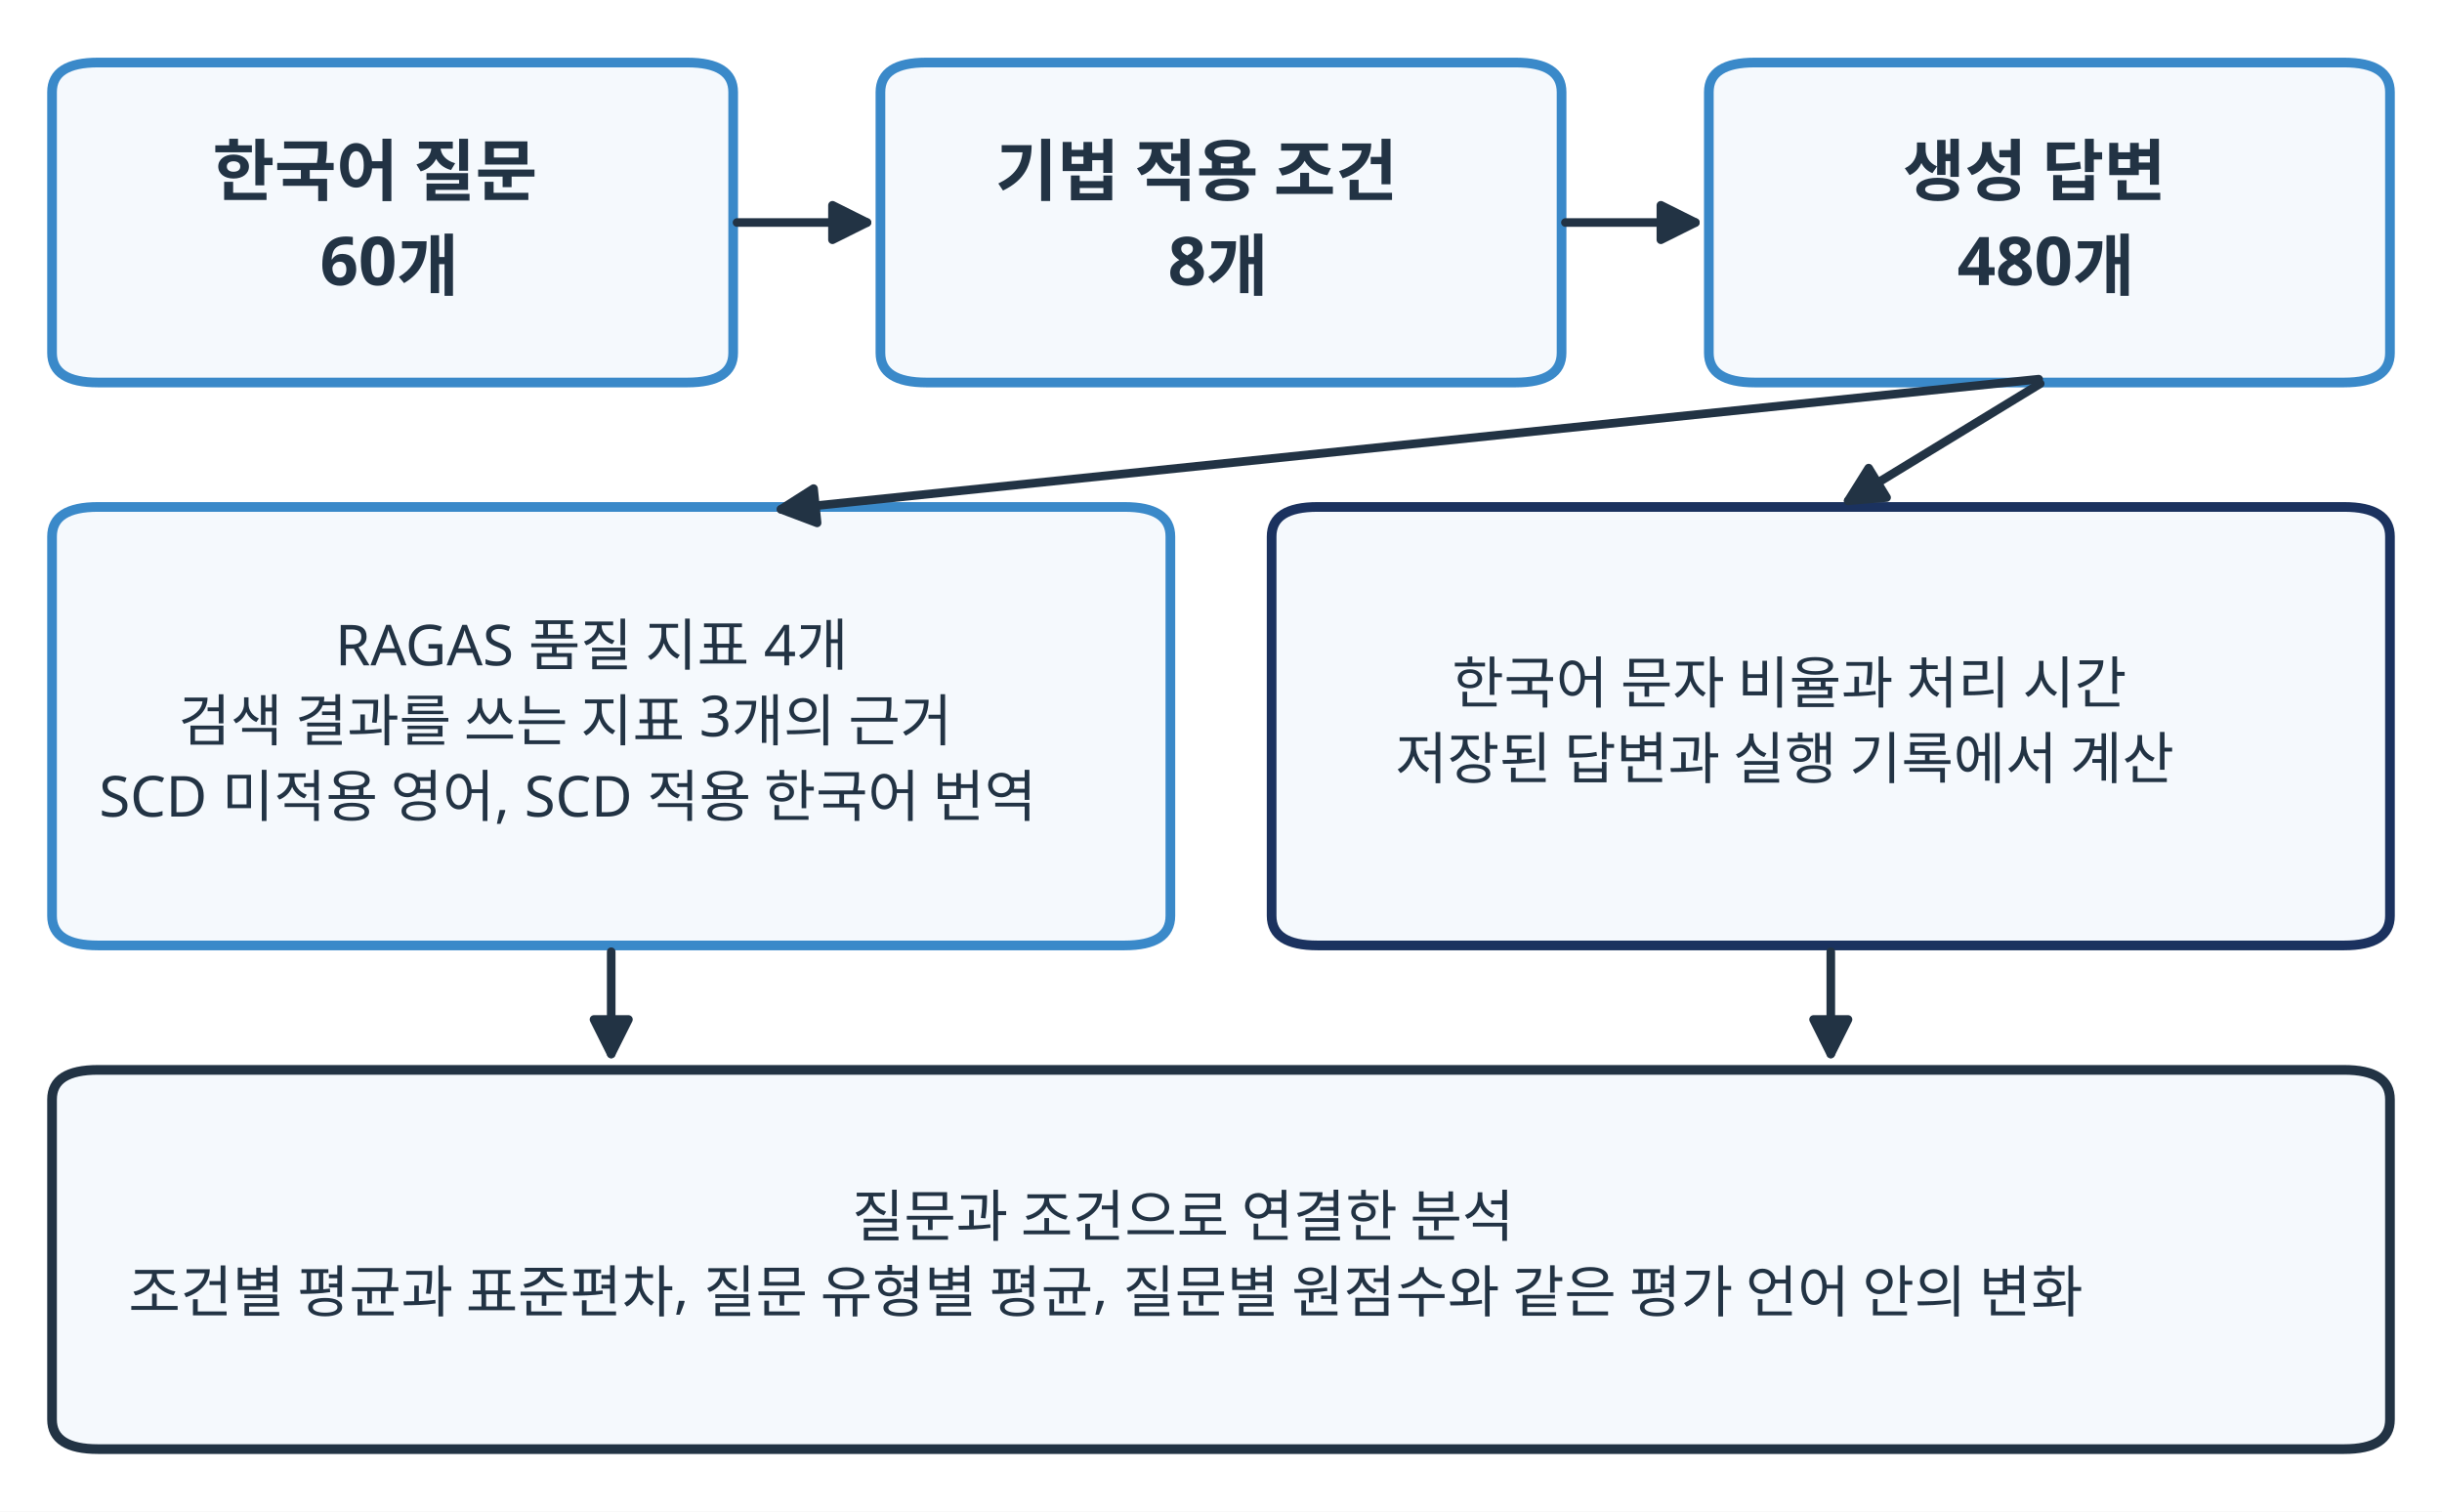
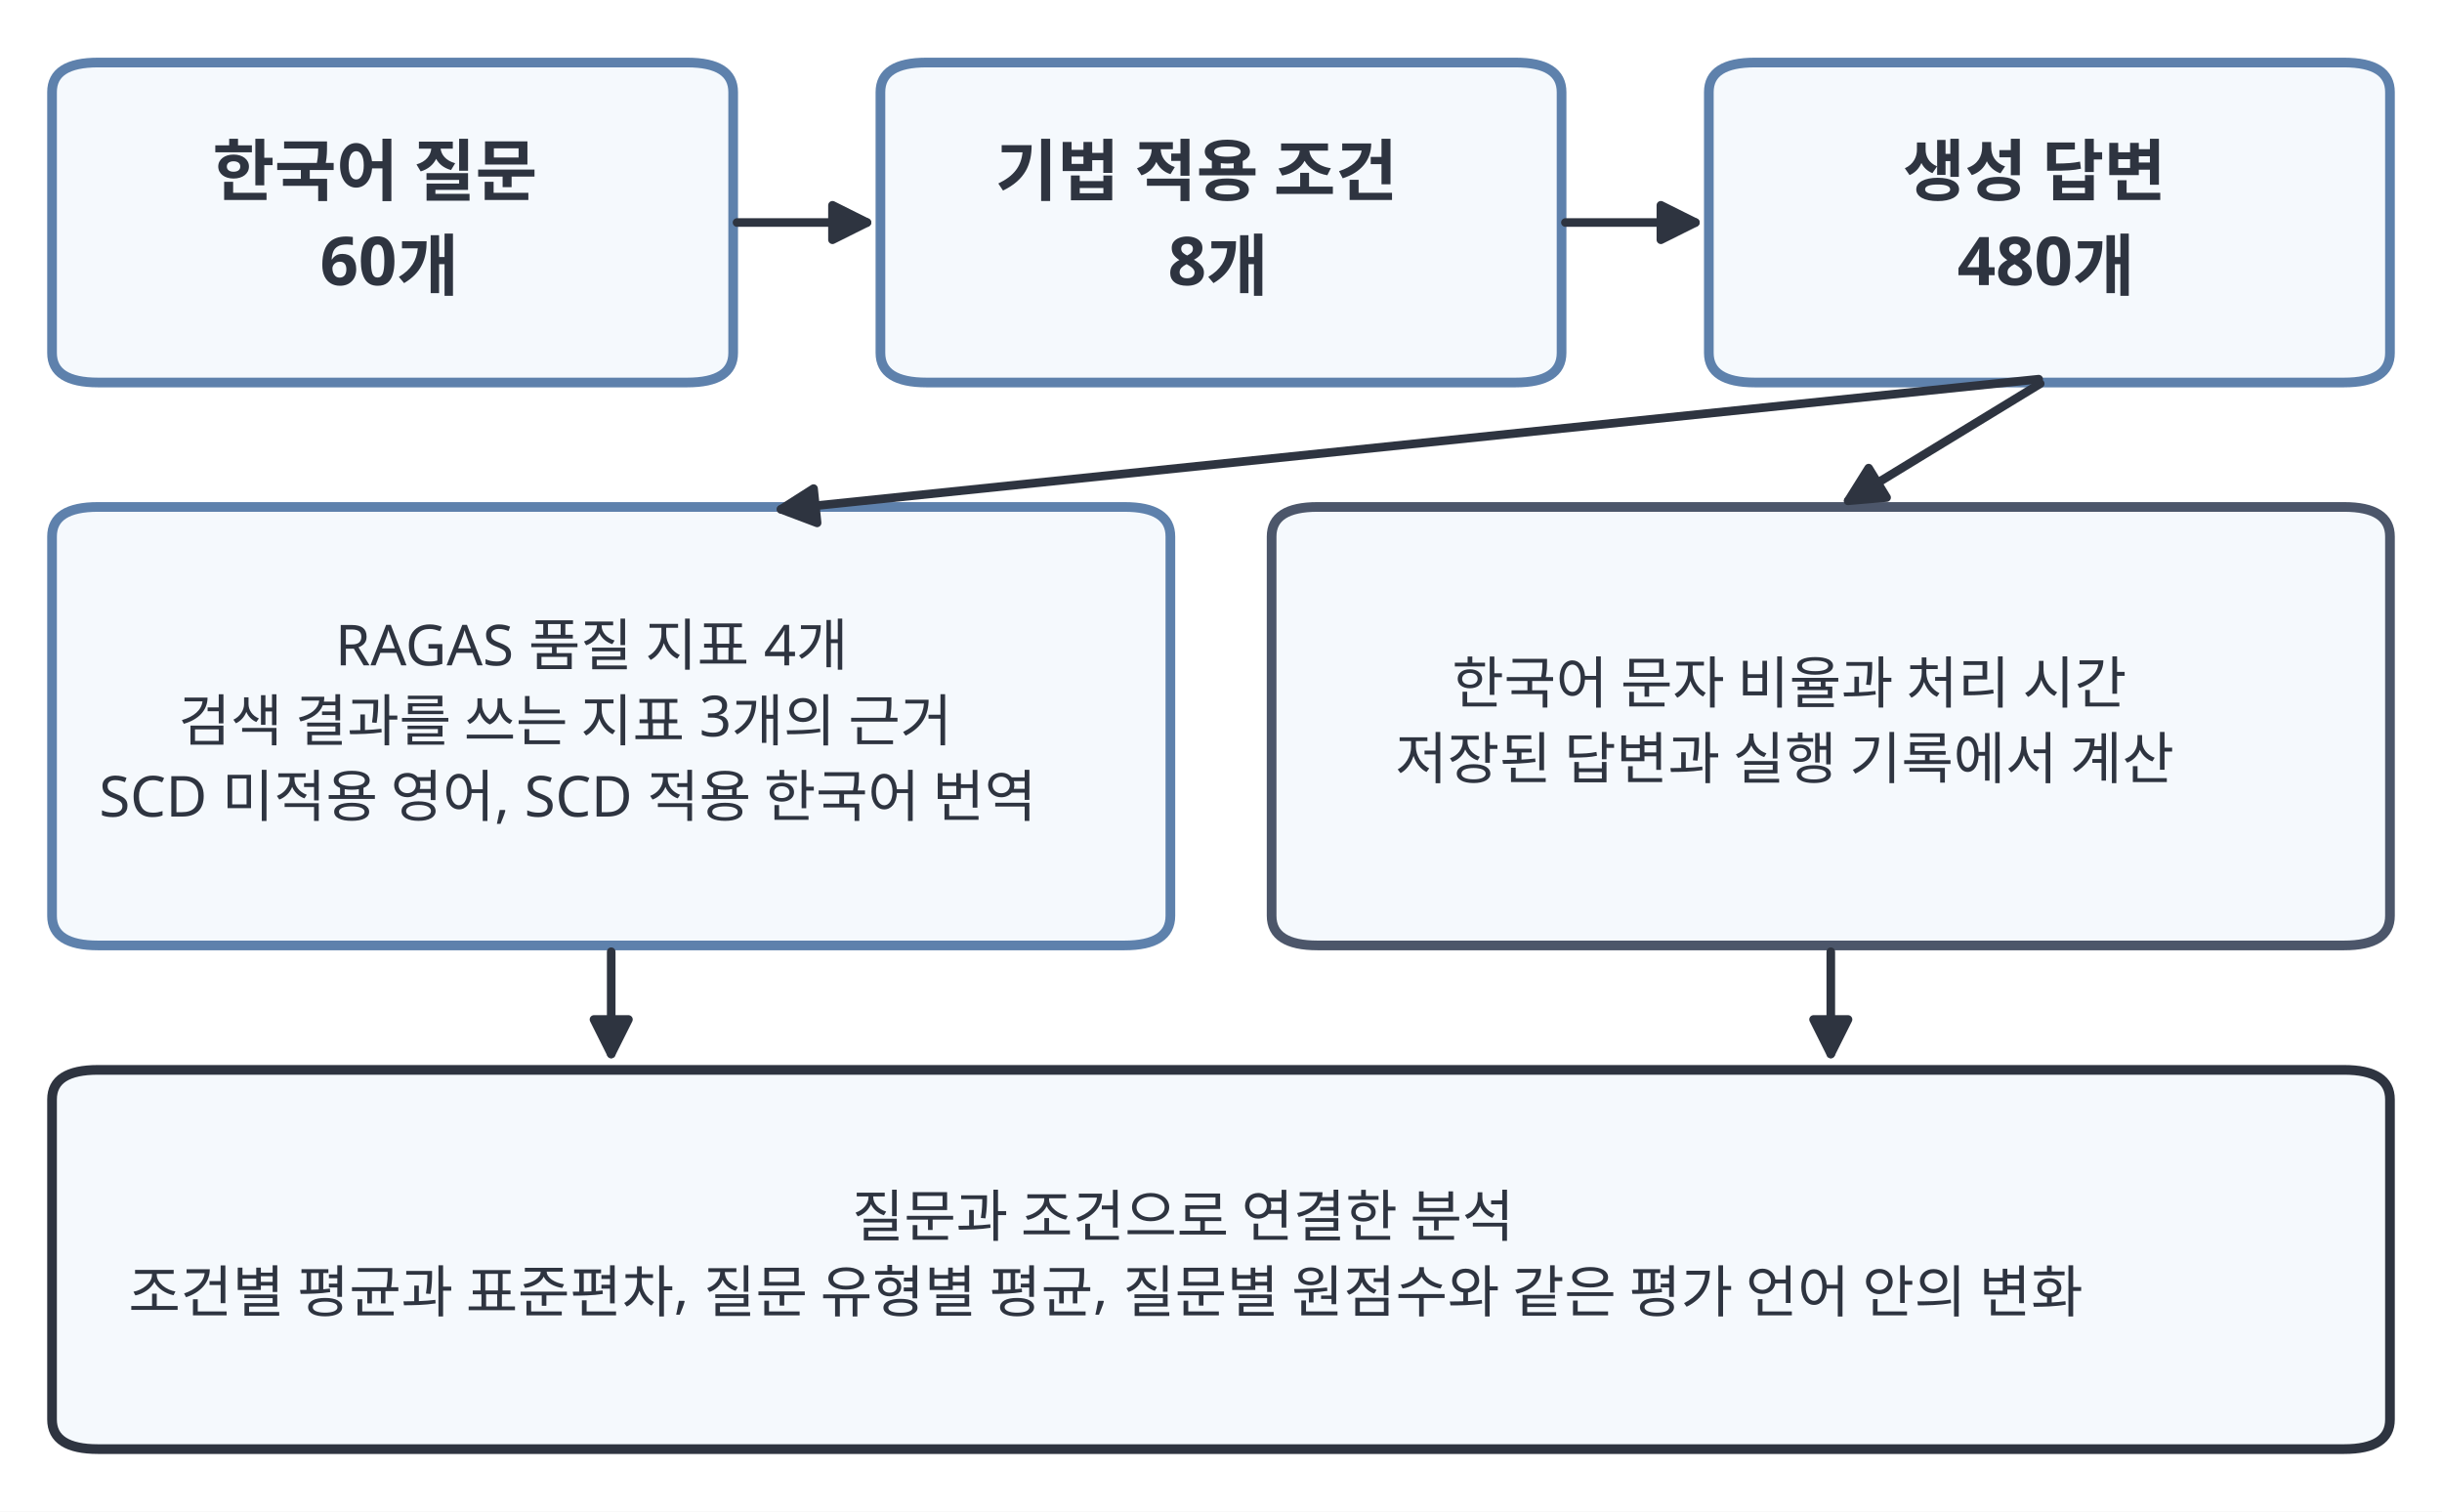
<svg xmlns="http://www.w3.org/2000/svg" width="453.6pt" height="280.8pt" viewBox="0 0 453.6 280.8" version="1.1">
  <defs>
    <style type="text/css">*{stroke-linejoin: round; stroke-linecap: butt}</style>
  </defs>
  <g id="figure_1">
    <g id="patch_1">
      <path d="M 0 280.8  L 453.6 280.8  L 453.6 0  L 0 0  z " style="fill: #ffffff" />
    </g>
    <g id="axes_1">
      <g id="patch_2">
-         <path d="M 18.214 71.054  L 127.636 71.054  Q 136.185 71.054 136.185 65.55  L 136.185 17.118  Q 136.185 11.614 127.636 11.614  L 18.214 11.614  Q 9.665 11.614 9.665 17.118  L 9.665 65.55  Q 9.665 71.054 18.214 71.054  z " clip-path="url(#p551cd249e7)" style="fill: #f5f9fd; stroke: #3a89c9; stroke-width: 1.8; stroke-linejoin: miter" />
+         <path d="M 18.214 71.054  L 127.636 71.054  Q 136.185 71.054 136.185 65.55  L 136.185 17.118  Q 136.185 11.614 127.636 11.614  L 18.214 11.614  Q 9.665 11.614 9.665 17.118  L 9.665 65.55  Q 9.665 71.054 18.214 71.054  z " clip-path="url(#pee1dc04ba9)" style="fill: #f5f9fd; stroke: #5e81ac; stroke-width: 1.8; stroke-linejoin: miter" />
      </g>
      <g id="patch_3">
-         <path d="M 172.089 71.054  L 281.511 71.054  Q 290.06 71.054 290.06 65.55  L 290.06 17.118  Q 290.06 11.614 281.511 11.614  L 172.089 11.614  Q 163.54 11.614 163.54 17.118  L 163.54 65.55  Q 163.54 71.054 172.089 71.054  z " clip-path="url(#p551cd249e7)" style="fill: #f5f9fd; stroke: #3a89c9; stroke-width: 1.8; stroke-linejoin: miter" />
+         <path d="M 172.089 71.054  L 281.511 71.054  Q 290.06 71.054 290.06 65.55  L 290.06 17.118  Q 290.06 11.614 281.511 11.614  L 172.089 11.614  Q 163.54 11.614 163.54 17.118  L 163.54 65.55  Q 163.54 71.054 172.089 71.054  z " clip-path="url(#pee1dc04ba9)" style="fill: #f5f9fd; stroke: #5e81ac; stroke-width: 1.8; stroke-linejoin: miter" />
      </g>
      <g id="patch_4">
-         <path d="M 325.964 71.054  L 435.386 71.054  Q 443.935 71.054 443.935 65.55  L 443.935 17.118  Q 443.935 11.614 435.386 11.614  L 325.964 11.614  Q 317.415 11.614 317.415 17.118  L 317.415 65.55  Q 317.415 71.054 325.964 71.054  z " clip-path="url(#p551cd249e7)" style="fill: #f5f9fd; stroke: #3a89c9; stroke-width: 1.8; stroke-linejoin: miter" />
+         <path d="M 325.964 71.054  L 435.386 71.054  Q 443.935 71.054 443.935 65.55  L 443.935 17.118  Q 443.935 11.614 435.386 11.614  L 325.964 11.614  Q 317.415 11.614 317.415 17.118  L 317.415 65.55  Q 317.415 71.054 325.964 71.054  z " clip-path="url(#pee1dc04ba9)" style="fill: #f5f9fd; stroke: #5e81ac; stroke-width: 1.8; stroke-linejoin: miter" />
      </g>
      <g id="patch_5">
-         <path d="M 18.214 175.624  L 208.848 175.624  Q 217.397 175.624 217.397 170.12  L 217.397 99.673  Q 217.397 94.169 208.848 94.169  L 18.214 94.169  Q 9.665 94.169 9.665 99.673  L 9.665 170.12  Q 9.665 175.624 18.214 175.624  z " clip-path="url(#p551cd249e7)" style="fill: #f5f9fd; stroke: #3a89c9; stroke-width: 1.8; stroke-linejoin: miter" />
+         <path d="M 18.214 175.624  L 208.848 175.624  Q 217.397 175.624 217.397 170.12  L 217.397 99.673  Q 217.397 94.169 208.848 94.169  L 18.214 94.169  Q 9.665 94.169 9.665 99.673  L 9.665 170.12  Q 9.665 175.624 18.214 175.624  z " clip-path="url(#pee1dc04ba9)" style="fill: #f5f9fd; stroke: #5e81ac; stroke-width: 1.8; stroke-linejoin: miter" />
      </g>
      <g id="patch_6">
-         <path d="M 244.752 175.624  L 435.386 175.624  Q 443.935 175.624 443.935 170.12  L 443.935 99.673  Q 443.935 94.169 435.386 94.169  L 244.752 94.169  Q 236.203 94.169 236.203 99.673  L 236.203 170.12  Q 236.203 175.624 244.752 175.624  z " clip-path="url(#p551cd249e7)" style="fill: #f5f9fd; stroke: #1b325f; stroke-width: 1.8; stroke-linejoin: miter" />
+         <path d="M 244.752 175.624  L 435.386 175.624  Q 443.935 175.624 443.935 170.12  L 443.935 99.673  Q 443.935 94.169 435.386 94.169  L 244.752 94.169  Q 236.203 94.169 236.203 99.673  L 236.203 170.12  Q 236.203 175.624 244.752 175.624  z " clip-path="url(#pee1dc04ba9)" style="fill: #f5f9fd; stroke: #4c566a; stroke-width: 1.8; stroke-linejoin: miter" />
      </g>
      <g id="patch_7">
-         <path d="M 18.214 269.186  L 435.386 269.186  Q 443.935 269.186 443.935 263.682  L 443.935 204.243  Q 443.935 198.739 435.386 198.739  L 18.214 198.739  Q 9.665 198.739 9.665 204.243  L 9.665 263.682  Q 9.665 269.186 18.214 269.186  z " clip-path="url(#p551cd249e7)" style="fill: #f5f9fd; stroke: #223344; stroke-width: 1.8; stroke-linejoin: miter" />
+         <path d="M 18.214 269.186  L 435.386 269.186  Q 443.935 269.186 443.935 263.682  L 443.935 204.243  Q 443.935 198.739 435.386 198.739  L 18.214 198.739  Q 9.665 198.739 9.665 204.243  L 9.665 263.682  Q 9.665 269.186 18.214 269.186  z " clip-path="url(#pee1dc04ba9)" style="fill: #f5f9fd; stroke: #2e3440; stroke-width: 1.8; stroke-linejoin: miter" />
      </g>
      <g id="text_1">
-         <text style="font-weight: 700; font-size: 12.5px; font-family: 'Malgun Gothic'; fill: #223344" transform="translate(39.47766 36.24338)">한국어 질문</text>
-         <text style="font-weight: 700; font-size: 12.5px; font-family: 'Malgun Gothic'; fill: #223344" transform="translate(59.43078 52.9593)">60개</text>
+         <text style="font-weight: 700; font-size: 12.5px; font-family: 'Malgun Gothic'; fill: #2e3440" transform="translate(39.47766 36.24338)">한국어 질문</text>
+         <text style="font-weight: 700; font-size: 12.5px; font-family: 'Malgun Gothic'; fill: #2e3440" transform="translate(59.43078 52.9593)">60개</text>
      </g>
      <g id="text_2">
-         <text style="font-weight: 700; font-size: 12.5px; font-family: 'Malgun Gothic'; fill: #223344" transform="translate(184.9055 36.24338)">기법 적용 조건</text>
-         <text style="font-weight: 700; font-size: 12.5px; font-family: 'Malgun Gothic'; fill: #223344" transform="translate(216.9279 52.9593)">8개</text>
+         <text style="font-weight: 700; font-size: 12.5px; font-family: 'Malgun Gothic'; fill: #2e3440" transform="translate(184.9055 36.24338)">기법 적용 조건</text>
+         <text style="font-weight: 700; font-size: 12.5px; font-family: 'Malgun Gothic'; fill: #2e3440" transform="translate(216.9279 52.9593)">8개</text>
      </g>
      <g id="text_3">
-         <text style="font-weight: 700; font-size: 12.5px; font-family: 'Malgun Gothic'; fill: #223344" transform="translate(353.4778 36.24338)">생성 답변</text>
-         <text style="font-weight: 700; font-size: 12.5px; font-family: 'Malgun Gothic'; fill: #223344" transform="translate(363.5589 52.9593)">480개</text>
+         <text style="font-weight: 700; font-size: 12.5px; font-family: 'Malgun Gothic'; fill: #2e3440" transform="translate(353.4778 36.24338)">생성 답변</text>
+         <text style="font-weight: 700; font-size: 12.5px; font-family: 'Malgun Gothic'; fill: #2e3440" transform="translate(363.5589 52.9593)">480개</text>
      </g>
      <g id="patch_8">
-         <path d="M 136.9 41.334  Q 149.861 41.334 161.033 41.334  " style="fill: none; stroke: #223344; stroke-width: 1.6; stroke-linecap: round" />
-         <path d="M 154.633 38.134  L 161.033 41.334  L 154.633 44.534  z " style="fill: #223344; stroke: #223344; stroke-width: 1.6; stroke-linecap: round" />
+         <path d="M 136.9 41.334  Q 149.861 41.334 161.033 41.334  " style="fill: none; stroke: #2e3440; stroke-width: 1.6; stroke-linecap: round" />
+         <path d="M 154.633 38.134  L 161.033 41.334  L 154.633 44.534  z " style="fill: #2e3440; stroke: #2e3440; stroke-width: 1.6; stroke-linecap: round" />
      </g>
      <g id="patch_9">
-         <path d="M 290.775 41.334  Q 303.736 41.334 314.908 41.334  " style="fill: none; stroke: #223344; stroke-width: 1.6; stroke-linecap: round" />
-         <path d="M 308.508 38.134  L 314.908 41.334  L 308.508 44.534  z " style="fill: #223344; stroke: #223344; stroke-width: 1.6; stroke-linecap: round" />
+         <path d="M 290.775 41.334  Q 303.736 41.334 314.908 41.334  " style="fill: none; stroke: #2e3440; stroke-width: 1.6; stroke-linecap: round" />
+         <path d="M 308.508 38.134  L 314.908 41.334  L 308.508 44.534  z " style="fill: #2e3440; stroke: #2e3440; stroke-width: 1.6; stroke-linecap: round" />
      </g>
      <g id="text_4">
-         <text style="font-size: 10.5px; font-family: 'Malgun Gothic'; fill: #223344" transform="translate(62.27608 123.5997)">RAGAS 품질 지표 4개</text>
-         <text style="font-size: 10.5px; font-family: 'Malgun Gothic'; fill: #223344" transform="translate(33.16073 137.6411)">검색 결과를 쓰는 지표 3개의 근거</text>
-         <text style="font-size: 10.5px; font-family: 'Malgun Gothic'; fill: #223344" transform="translate(18.40905 151.6825)">SCD 미적용 영어, SCD 적용 한국어 번역</text>
+         <text style="font-size: 10.5px; font-family: 'Malgun Gothic'; fill: #2e3440" transform="translate(62.27608 123.5997)">RAGAS 품질 지표 4개</text>
+         <text style="font-size: 10.5px; font-family: 'Malgun Gothic'; fill: #2e3440" transform="translate(33.16073 137.6411)">검색 결과를 쓰는 지표 3개의 근거</text>
+         <text style="font-size: 10.5px; font-family: 'Malgun Gothic'; fill: #2e3440" transform="translate(18.40905 151.6825)">SCD 미적용 영어, SCD 적용 한국어 번역</text>
      </g>
      <g id="text_5">
-         <text style="font-size: 10.5px; font-family: 'Malgun Gothic'; fill: #223344" transform="translate(269.6863 130.6204)">한국어 문자 비율과 처리 시간</text>
-         <text style="font-size: 10.5px; font-family: 'Malgun Gothic'; fill: #223344" transform="translate(259.1863 144.6618)">저장된 답변과 실행 기록에서 계산</text>
+         <text style="font-size: 10.5px; font-family: 'Malgun Gothic'; fill: #2e3440" transform="translate(269.6863 130.6204)">한국어 문자 비율과 처리 시간</text>
+         <text style="font-size: 10.5px; font-family: 'Malgun Gothic'; fill: #2e3440" transform="translate(259.1863 144.6618)">저장된 답변과 실행 기록에서 계산</text>
      </g>
      <g id="patch_10">
-         <path d="M 378.685 70.434  Q 260.993 82.611 145.082 94.605  " style="fill: none; stroke: #223344; stroke-width: 1.6; stroke-linecap: round" />
-         <path d="M 151.777 97.129  L 145.082 94.605  L 151.118 90.763  z " style="fill: #223344; stroke: #223344; stroke-width: 1.6; stroke-linecap: round" />
+         <path d="M 378.685 70.434  Q 260.993 82.611 145.082 94.605  " style="fill: none; stroke: #2e3440; stroke-width: 1.6; stroke-linecap: round" />
+         <path d="M 151.777 97.129  L 145.082 94.605  L 151.118 90.763  z " style="fill: #2e3440; stroke: #2e3440; stroke-width: 1.6; stroke-linecap: round" />
      </g>
      <g id="patch_11">
-         <path d="M 378.967 71.27  Q 360.372 82.612 343.303 93.022  " style="fill: none; stroke: #223344; stroke-width: 1.6; stroke-linecap: round" />
-         <path d="M 350.434 92.421  L 343.303 93.022  L 347.101 86.958  z " style="fill: #223344; stroke: #223344; stroke-width: 1.6; stroke-linecap: round" />
+         <path d="M 378.967 71.27  Q 360.372 82.612 343.303 93.022  " style="fill: none; stroke: #2e3440; stroke-width: 1.6; stroke-linecap: round" />
+         <path d="M 350.434 92.421  L 343.303 93.022  L 347.101 86.958  z " style="fill: #2e3440; stroke: #2e3440; stroke-width: 1.6; stroke-linecap: round" />
      </g>
      <g id="text_6">
-         <text style="font-size: 10.5px; font-family: 'Malgun Gothic'; fill: #223344" transform="translate(158.2629 229.6866)">질문과 조건으로 연결한 분석</text>
-         <text style="font-size: 10.5px; font-family: 'Malgun Gothic'; fill: #223344" transform="translate(23.85469 243.728)">조건별 평균과 표준편차, 질문 유형별 평균, 질문별 원점수와 같은 평가 언어 안의 변화</text>
+         <text style="font-size: 10.5px; font-family: 'Malgun Gothic'; fill: #2e3440" transform="translate(158.2629 229.6866)">질문과 조건으로 연결한 분석</text>
+         <text style="font-size: 10.5px; font-family: 'Malgun Gothic'; fill: #2e3440" transform="translate(23.85469 243.728)">조건별 평균과 표준편차, 질문 유형별 평균, 질문별 원점수와 같은 평가 언어 안의 변화</text>
      </g>
      <g id="patch_12">
-         <path d="M 113.531 176.796  Q 113.531 187.181 113.531 195.777  " style="fill: none; stroke: #223344; stroke-width: 1.6; stroke-linecap: round" />
-         <path d="M 116.731 189.377  L 113.531 195.777  L 110.331 189.377  z " style="fill: #223344; stroke: #223344; stroke-width: 1.6; stroke-linecap: round" />
+         <path d="M 113.531 176.796  Q 113.531 187.181 113.531 195.777  " style="fill: none; stroke: #2e3440; stroke-width: 1.6; stroke-linecap: round" />
+         <path d="M 116.731 189.377  L 113.531 195.777  L 110.331 189.377  z " style="fill: #2e3440; stroke: #2e3440; stroke-width: 1.6; stroke-linecap: round" />
      </g>
      <g id="patch_13">
-         <path d="M 340.069 176.796  Q 340.069 187.181 340.069 195.777  " style="fill: none; stroke: #223344; stroke-width: 1.6; stroke-linecap: round" />
-         <path d="M 343.269 189.377  L 340.069 195.777  L 336.869 189.377  z " style="fill: #223344; stroke: #223344; stroke-width: 1.6; stroke-linecap: round" />
+         <path d="M 340.069 176.796  Q 340.069 187.181 340.069 195.777  " style="fill: none; stroke: #2e3440; stroke-width: 1.6; stroke-linecap: round" />
+         <path d="M 343.269 189.377  L 340.069 195.777  L 336.869 189.377  z " style="fill: #2e3440; stroke: #2e3440; stroke-width: 1.6; stroke-linecap: round" />
      </g>
    </g>
  </g>
  <defs>
-     <clipPath id="p551cd249e7">
+     <clipPath id="pee1dc04ba9">
      <rect x="4.536" y="2.808" width="444.528" height="275.184" />
    </clipPath>
  </defs>
</svg>
